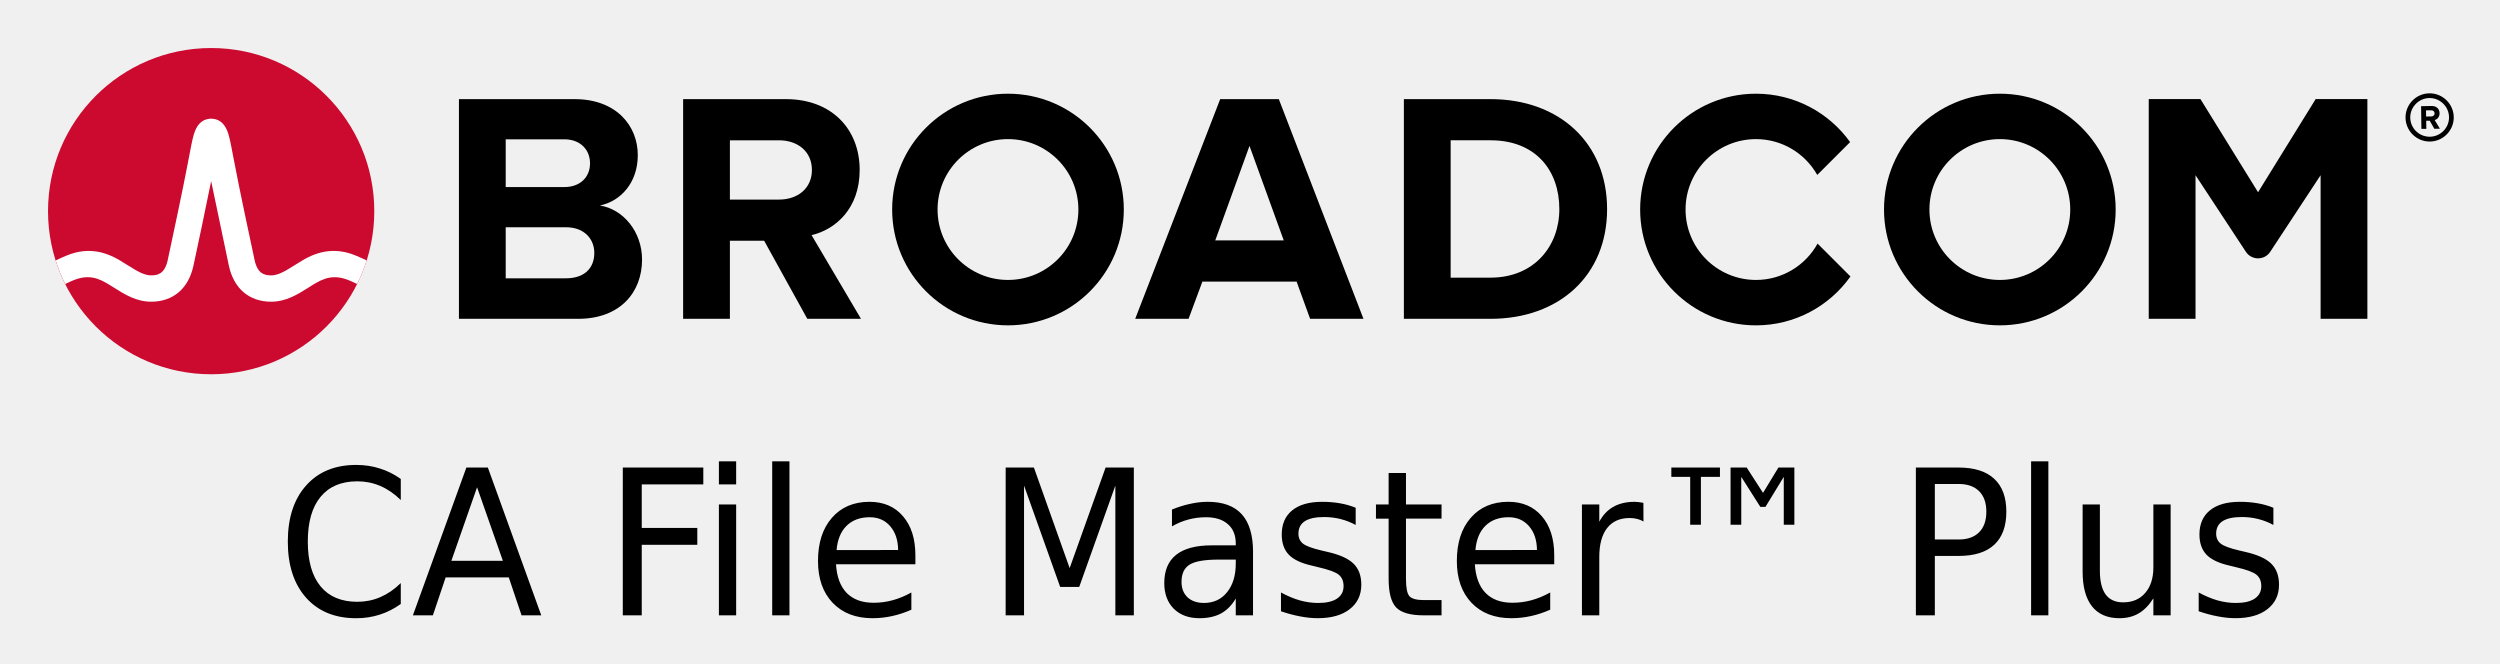
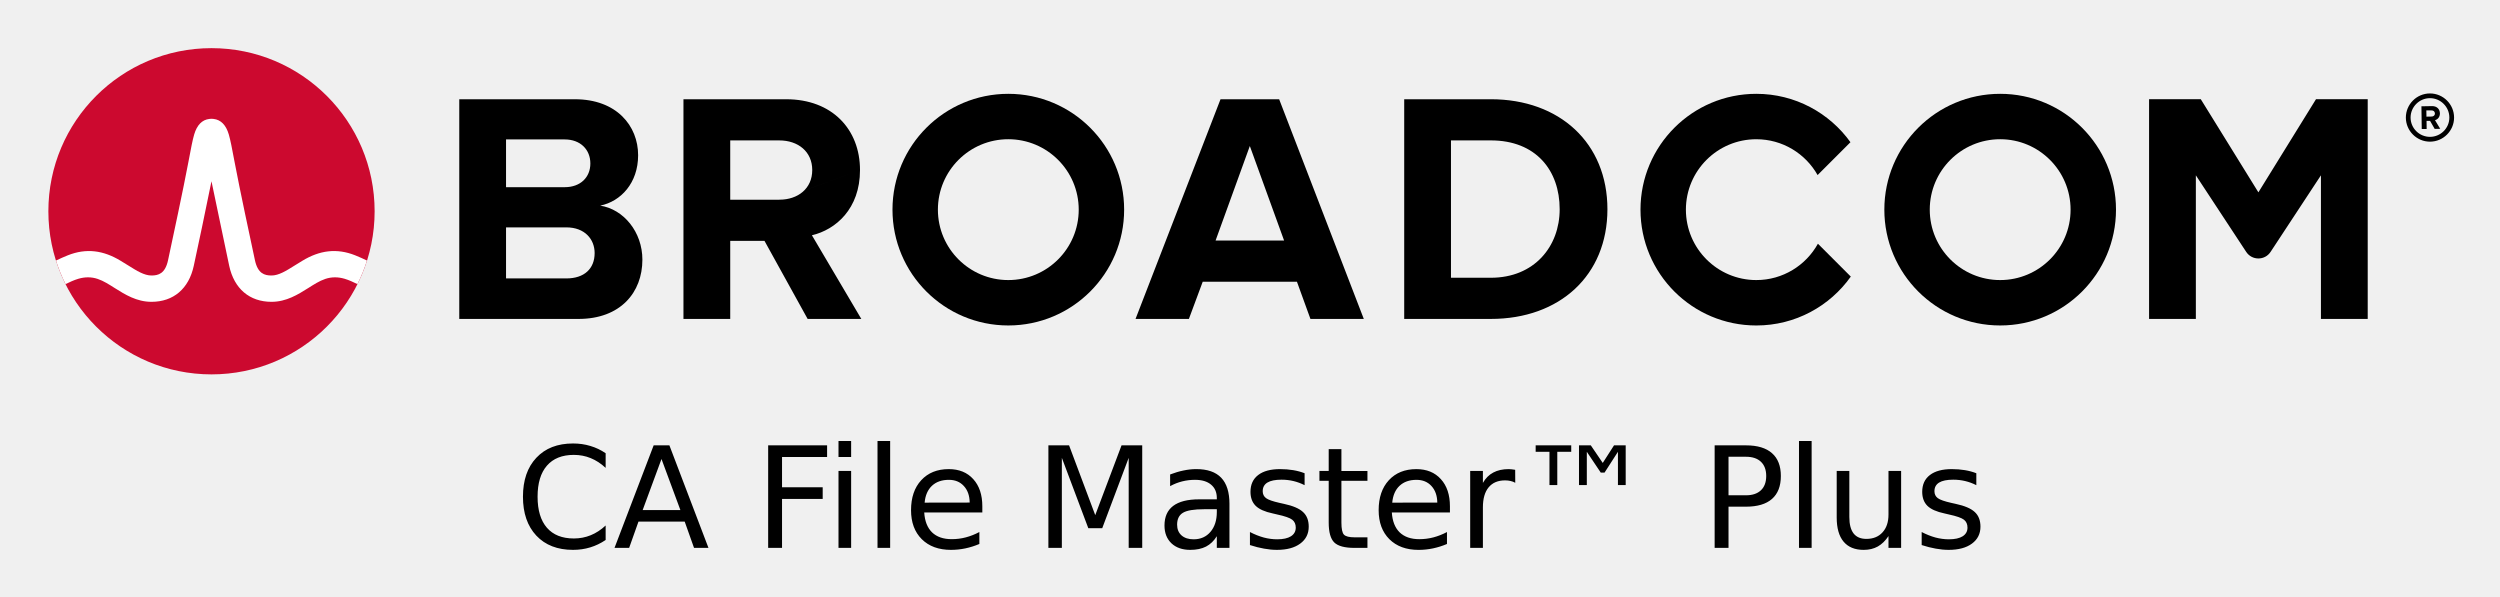
- <svg xmlns="http://www.w3.org/2000/svg" xmlns:xlink="http://www.w3.org/1999/xlink" role="img" viewBox="-4.78 -4.78 248.82 66.07">
-   <path d="M237.037 8.828c-1.06 0-1.93-.86-1.93-1.92s.87-1.93 1.93-1.93 1.93.87 1.93 1.93-.87 1.92-1.93 1.92m0-4.32c-1.32 0-2.4 1.08-2.4 2.4 0 1.32 1.08 2.4 2.4 2.4 1.32 0 2.4-1.08 2.4-2.4 0-1.32-1.08-2.4-2.4-2.4" />
-   <path d="M237.197 6.808l-.51.01-.01-.62h.51c.19-.01.34.11.34.3.01.19-.14.31-.33.31m.83-.32c-.01-.42-.3-.72-.77-.72l-1.07.02.03 2.26h.49l-.01-.81h.35l.46.8.55-.01-.52-.86c.24-.06.49-.28.49-.68M51.551 22.919h-5.999v-13.834h5.835c1.574 0 2.557 1.016 2.557 2.393 0 1.377-.983 2.36-2.557 2.36h-6.67v4h6.834c1.836 0 2.819 1.18 2.819 2.556 0 1.574-1.049 2.525-2.819 2.525m3.376-7.245c2.066-.426 3.771-2.262 3.771-5.015 0-2.918-2.131-5.573-6.295-5.573h-11.506v21.865h11.867c4.163 0 6.359-2.623 6.359-5.901 0-2.754-1.868-5.015-4.196-5.376m17.823-.59h-5.033v4.098h3.558l4.294 7.769h5.343l-4.917-8.327c2.361-.557 4.786-2.622 4.786-6.49m0 0c0-4.065-2.786-7.048-7.343-7.048h-10.228v21.865h4.655v-17.767h4.885c1.869 0 3.278 1.114 3.278 2.95s-1.409 2.95-3.278 2.95m43.421 4.065l3.409-9.408 3.41 9.408zm.492-14.063l-8.458 21.865h5.31l1.377-3.704h9.376l1.344 3.704h5.311l-8.425-21.865zm26.904 17.767h-3.967v-13.67h3.967c4.491 0 6.851 2.983 6.851 6.852 0 3.704-2.524 6.818-6.851 6.818m0-17.767h-8.622v21.865h8.622c6.851 0 11.604-4.327 11.604-10.916s-4.753-10.949-11.604-10.949m82.127-.004l-5.734 9.27-5.734-9.27h-5.146v21.869h4.656v-14.293l5.012 7.622c.574.871 1.851.871 2.424 0l5.013-7.622v14.293h4.656v-21.869z" />
-   <path id="a" d="M95.542 23.082c-3.871 0-7.008-3.138-7.008-7.008 0-3.871 3.137-7.009 7.008-7.009 3.87 0 7.008 3.138 7.008 7.009 0 3.87-3.138 7.008-7.008 7.008m0-18.536c-6.367 0-11.528 5.161-11.528 11.528 0 6.366 5.161 11.527 11.528 11.527 6.366 0 11.528-5.161 11.528-11.527 0-6.367-5.162-11.528-11.528-11.528" />
-   <path d="M176.12 19.465c-1.195 2.156-3.492 3.617-6.132 3.617-3.87 0-7.008-3.138-7.008-7.008 0-3.871 3.138-7.008 7.008-7.008 2.618 0 4.897 1.438 6.1 3.565l3.27-3.269c-2.092-2.915-5.508-4.816-9.37-4.816-6.367 0-11.527 5.161-11.527 11.528 0 6.366 5.16 11.528 11.527 11.528 3.883 0 7.316-1.922 9.404-4.865z" />
-   <use width="100%" height="100%" transform="translate(98.718)" xlink:href="#a" />
-   <ellipse cx="16.236" cy="16.235" fill="#cc092f" rx="16.236" ry="16.235" />
-   <path fill="#fff" d="M30.542 20.621c-1.857-.74-3.557-.492-5.261.541 0 0-.621.379-.807.496-.794.498-1.543.97-2.263.97-.687 0-1.363-.184-1.649-1.513-.446-2.073-1.534-7.167-2.009-9.69-.279-1.483-.432-2.282-.591-2.825-.28-.954-.792-1.473-1.519-1.556 0 0-.114-.016-.207-.016-.092 0-.218.018-.218.018-.72.086-1.229.605-1.507 1.554-.159.543-.312 1.342-.591 2.825-.475 2.523-1.563 7.617-2.009 9.69-.286 1.329-.962 1.513-1.649 1.513-.72 0-1.469-.472-2.263-.97-.186-.117-.808-.496-.808-.496-1.703-1.033-3.404-1.281-5.26-.541-.401.16-.796.339-1.172.52.257.806.577 1.599.95 2.344.411-.202.842-.402 1.282-.532.634-.187 1.284-.197 1.914.014.612.205 1.157.568 1.7.909 1.023.643 2.182 1.372 3.657 1.372 2.186 0 3.72-1.305 4.21-3.581.38-1.764 1.222-5.702 1.763-8.418 0 0 1.386 6.654 1.765 8.418.49 2.276 2.025 3.581 4.211 3.581 1.475 0 2.634-.729 3.657-1.372.543-.341 1.088-.704 1.7-.909.629-.211 1.28-.201 1.914-.014.44.13.87.331 1.281.533.374-.745.693-1.539.95-2.345-.376-.181-.77-.36-1.171-.52" />
-   <path d="M35.109 42.889v2.098q-.953-.936-2.036-1.399-1.074-.463-2.288-.463-2.391 0-3.661 1.547-1.27 1.537-1.27 4.453 0 2.906 1.27 4.453 1.27 1.537 3.661 1.537 1.214 0 2.288-.463 1.083-.463 2.036-1.399v2.079q-.99.709-2.101 1.064-1.102.355-2.335.355-3.166 0-4.987-2.039-1.821-2.049-1.821-5.585 0-3.546 1.821-5.585 1.821-2.049 4.987-2.049 1.252 0 2.354.355 1.111.345 2.083 1.044zm7.593.827l-2.559 7.319h5.127zm-1.065-1.96h2.139L49.09 56.463h-1.961l-1.27-3.773h-6.285L38.303 56.463H36.314zm15.569 0h8.013v1.675h-6.127v4.334h5.529v1.675h-5.529V56.463h-1.887zm9.564 3.674h1.718V56.463h-1.718zm0-4.295h1.718v2.295h-1.718zm5.305 0h1.718V56.463h-1.718zm14.252 9.358v.887h-7.901q.112 1.872 1.065 2.857.962.975 2.671.975.99 0 1.915-.256.934-.256 1.849-.768v1.714q-.925.414-1.896.63-.971.217-1.971.217-2.503 0-3.969-1.537-1.457-1.537-1.457-4.157 0-2.709 1.382-4.295 1.392-1.596 3.745-1.596 2.111 0 3.334 1.438 1.233 1.428 1.233 3.891zm-1.718-.532q-.019-1.487-.794-2.374-.766-.887-2.036-.887-1.438 0-2.307.857-.859.857-.99 2.413zm10.703-8.206h2.811l3.558 10.008 3.577-10.008h2.811V56.463h-1.84V43.549l-3.596 10.087h-1.896l-3.596-10.087V56.463h-1.831zm21.191 9.161q-2.083 0-2.886.502-.803.502-.803 1.714 0 .965.598 1.537.607.561 1.644.561 1.429 0 2.288-1.064.869-1.074.869-2.847v-.404zm3.428-.749V56.463h-1.718v-1.675q-.588 1.005-1.466 1.487-.878.473-2.148.473-1.606 0-2.559-.946-.943-.956-.943-2.551 0-1.862 1.177-2.807 1.186-.946 3.53-.946h2.41v-.177q0-1.251-.785-1.931-.775-.69-2.185-.69-.897 0-1.746.227-.85.227-1.634.68v-1.675q.943-.384 1.831-.571.887-.197 1.728-.197 2.269 0 3.39 1.241 1.121 1.241 1.121 3.763zm10.217-4.413v1.714q-.728-.394-1.513-.591-.785-.197-1.625-.197-1.28 0-1.924.414-.635.414-.635 1.241 0 .63.458.995.458.355 1.84.68l.588.138q1.831.414 2.596 1.172.775.749.775 2.098 0 1.537-1.158 2.433-1.149.896-3.166.896-.841 0-1.756-.177-.906-.167-1.915-.512V54.188q.953.522 1.877.788.925.256 1.831.256 1.214 0 1.868-.433.654-.443.654-1.241 0-.739-.476-1.133-.467-.394-2.064-.758l-.598-.148q-1.597-.355-2.307-1.084-.71-.739-.71-2.019 0-1.556 1.046-2.404 1.046-.847 2.97-.847.953 0 1.793.148.841.148 1.55.443zm5.006-3.458v3.133h3.54v1.409h-3.54v5.989q0 1.35.346 1.734.355.384 1.429.384h1.765V56.463h-1.765q-1.989 0-2.746-.778-.756-.788-.756-2.857v-5.989h-1.261v-1.409h1.261v-3.133zm14.756 8.196v.887h-7.901q.112 1.872 1.065 2.857.962.975 2.671.975.99 0 1.915-.256.934-.256 1.849-.768v1.714q-.925.414-1.896.63-.971.217-1.971.217-2.503 0-3.969-1.537-1.457-1.537-1.457-4.157 0-2.709 1.382-4.295 1.392-1.596 3.745-1.596 2.111 0 3.334 1.438 1.233 1.428 1.233 3.891zm-1.718-.532q-.019-1.487-.794-2.374-.766-.887-2.036-.887-1.438 0-2.307.857-.859.857-.99 2.413zm10.6-2.837q-.29-.177-.635-.256-.336-.089-.747-.089-1.457 0-2.241 1.005-.775.995-.775 2.867v5.812h-1.728V45.43h1.728v1.714q.542-1.005 1.41-1.487.869-.493 2.111-.493.177 0 .392.03.215.02.476.069zm10.273-5.369l1.625 2.522 1.532-2.522h1.588v5.694h-1.055v-4.768l-1.821 2.985h-.514l-1.896-2.985v4.768h-1.065v-5.694zm-2.662 0v.926h-1.896v4.768h-1.065V42.682h-1.877v-.926zm21.387 1.635v5.526h2.372q1.317 0 2.036-.719.719-.719.719-2.049 0-1.32-.719-2.039-.719-.719-2.036-.719zm-1.887-1.635h4.259q2.344 0 3.54 1.123 1.205 1.113 1.205 3.27 0 2.177-1.205 3.29-1.195 1.113-3.54 1.113h-2.372V56.463h-1.887zm11.469-.621h1.718V56.463h-1.718zm5.127 10.974v-6.679h1.718v6.61q0 1.566.579 2.354.579.778 1.737.778 1.392 0 2.195-.936.813-.936.813-2.551v-6.255h1.718V56.463h-1.718v-1.694q-.626 1.005-1.457 1.497-.822.483-1.915.483-1.803 0-2.736-1.182-.934-1.182-.934-3.458zm4.324-6.945zm14.663.591v1.714q-.728-.394-1.513-.591-.785-.197-1.625-.197-1.28 0-1.924.414-.635.414-.635 1.241 0 .63.458.995.458.355 1.84.68l.588.138q1.831.414 2.596 1.172.775.749.775 2.098 0 1.537-1.158 2.433-1.149.896-3.166.896-.841 0-1.756-.177-.906-.167-1.915-.512V54.188q.953.522 1.877.788.925.256 1.831.256 1.214 0 1.868-.433.654-.443.654-1.241 0-.739-.476-1.133-.467-.394-2.064-.758l-.598-.148q-1.597-.355-2.307-1.084-.71-.739-.71-2.019 0-1.556 1.046-2.404 1.046-.847 2.97-.847.953 0 1.793.148.841.148 1.55.443z" />
+ <svg xmlns="http://www.w3.org/2000/svg" xmlns:xlink="http://www.w3.org/1999/xlink" role="img" viewBox="-4.53 -4.53 248.82 59.32">
+   <path d="M237.32 9.09c-1.06 0-1.93-.86-1.93-1.92s.87-1.93 1.93-1.93 1.93.87 1.93 1.93-.87 1.92-1.93 1.92m0-4.32c-1.32 0-2.4 1.08-2.4 2.4 0 1.32 1.08 2.4 2.4 2.4 1.32 0 2.4-1.08 2.4-2.4 0-1.32-1.08-2.4-2.4-2.4" />
+   <path d="M237.48 7.07l-.51.01-.01-.62h.51c.19-.01.34.11.34.3.01.19-.14.31-.33.31m.83-.32c-.01-.42-.3-.72-.77-.72l-1.07.02.03 2.26h.49l-.01-.81h.35l.46.8.55-.01-.52-.86c.24-.06.49-.28.49-.68M51.834 23.18h-5.999V9.347h5.835c1.574 0 2.557 1.016 2.557 2.393 0 1.377-.983 2.36-2.557 2.36H45v4h6.834c1.836 0 2.819 1.18 2.819 2.556 0 1.574-1.049 2.525-2.819 2.525m3.376-7.245c2.066-.426 3.771-2.262 3.771-5.015 0-2.918-2.131-5.573-6.295-5.573h-11.506v21.865h11.867c4.163 0 6.359-2.623 6.359-5.901 0-2.754-1.868-5.015-4.196-5.376m17.823-.59H68v4.098h3.558l4.294 7.769h5.343l-4.917-8.327c2.361-.557 4.786-2.622 4.786-6.49m0 0c0-4.065-2.786-7.048-7.343-7.048h-10.228v21.865h4.655V9.445h4.885c1.869 0 3.278 1.114 3.278 2.95s-1.409 2.95-3.278 2.95m43.421 4.065l3.409-9.408 3.41 9.408zm.492-14.063l-8.458 21.865h5.31l1.377-3.704h9.376l1.344 3.704h5.311l-8.425-21.865zm26.904 17.767h-3.967v-13.67h3.967c4.491 0 6.851 2.983 6.851 6.852 0 3.704-2.524 6.818-6.851 6.818m0-17.767h-8.622v21.865h8.622c6.851 0 11.604-4.327 11.604-10.916s-4.753-10.949-11.604-10.949m82.127-.004l-5.734 9.27-5.734-9.27h-5.146v21.869h4.656v-14.293l5.012 7.622c.574.871 1.851.871 2.424 0l5.013-7.622v14.293h4.656V5.343z" />
+   <path id="a" d="M95.825 23.344c-3.871 0-7.008-3.138-7.008-7.008 0-3.871 3.137-7.009 7.008-7.009 3.87 0 7.008 3.138 7.008 7.009 0 3.87-3.138 7.008-7.008 7.008m0-18.536c-6.367 0-11.528 5.161-11.528 11.528 0 6.366 5.161 11.527 11.528 11.527 6.366 0 11.528-5.161 11.528-11.527 0-6.367-5.162-11.528-11.528-11.528" />
+   <path d="M176.404 19.727c-1.195 2.156-3.492 3.617-6.132 3.617-3.87 0-7.008-3.138-7.008-7.008 0-3.871 3.138-7.008 7.008-7.008 2.618 0 4.897 1.438 6.1 3.565l3.27-3.269c-2.092-2.915-5.508-4.816-9.37-4.816-6.367 0-11.527 5.161-11.527 11.528 0 6.366 5.16 11.528 11.527 11.528 3.883 0 7.316-1.922 9.404-4.865z" />
+   <use transform="translate(98.718)" xlink:href="#a" />
+   <ellipse cx="16.52" cy="16.497" fill="#cc092f" rx="16.236" ry="16.235" />
+   <path fill="#fff" d="M30.825 20.883c-1.857-.74-3.557-.492-5.261.541 0 0-.621.379-.807.496-.794.498-1.543.97-2.263.97-.687 0-1.363-.184-1.649-1.513-.446-2.073-1.534-7.167-2.009-9.69-.279-1.483-.432-2.282-.591-2.825-.28-.954-.792-1.473-1.519-1.556 0 0-.114-.016-.207-.016-.092 0-.218.018-.218.018-.72.086-1.229.605-1.507 1.554-.159.543-.312 1.342-.591 2.825-.475 2.523-1.563 7.617-2.009 9.69-.286 1.329-.962 1.513-1.649 1.513-.72 0-1.469-.472-2.263-.97-.186-.117-.808-.496-.808-.496-1.703-1.033-3.404-1.281-5.26-.541-.401.16-.796.339-1.172.52.257.806.577 1.599.95 2.344.411-.202.842-.402 1.282-.532.634-.187 1.284-.197 1.914.014.612.205 1.157.568 1.7.909 1.023.643 2.182 1.372 3.657 1.372 2.186 0 3.72-1.305 4.21-3.581.38-1.764 1.222-5.702 1.763-8.418 0 0 1.386 6.654 1.765 8.418.49 2.276 2.025 3.581 4.211 3.581 1.475 0 2.634-.729 3.657-1.372.543-.341 1.088-.704 1.7-.909.629-.211 1.28-.201 1.914-.014.44.13.87.331 1.281.533.374-.745.693-1.539.95-2.345-.376-.181-.77-.36-1.171-.52" />
+   <path d="M55.749 40.58v1.456q-.697-.649-1.49-.971-.786-.321-1.675-.321-1.75 0-2.68 1.073-.93 1.066-.93 3.09 0 2.017.93 3.09.93 1.066 2.68 1.066.889 0 1.675-.321.793-.321 1.49-.971v1.442q-.725.492-1.538.738-.807.246-1.709.246-2.317 0-3.65-1.415-1.333-1.422-1.333-3.876 0-2.461 1.333-3.876 1.333-1.422 3.65-1.422.916 0 1.723.246.813.239 1.524.725zm5.558.574l-1.873 5.079h3.753zm-.779-1.36h1.565L65.982 50h-1.436l-.93-2.618H59.017L58.087 50h-1.456zm11.396 0h5.865v1.162H73.304v3.008h4.047v1.162H73.304V50h-1.381zm7 2.55h1.258V50h-1.258zm0-2.98h1.258v1.593h-1.258zm3.883 0h1.258V50h-1.258zm10.432 6.494v.615h-5.783q.082 1.299.779 1.982.704.677 1.955.677.725 0 1.401-.178.684-.178 1.354-.533v1.189q-.677.287-1.388.438-.711.15-1.442.15-1.832 0-2.905-1.066-1.066-1.066-1.066-2.885 0-1.88 1.012-2.98 1.019-1.107 2.741-1.107 1.545 0 2.44.998.902.991.902 2.7zm-1.258-.369q-.014-1.032-.581-1.647-.561-.615-1.49-.615-1.053 0-1.688.595-.629.595-.725 1.675zm7.834-5.694h2.058l2.604 6.945 2.618-6.945h2.058V50h-1.347v-8.962l-2.632 7h-1.388l-2.632-7V50h-1.34zm15.511 6.357q-1.524 0-2.112.349-.588.349-.588 1.189 0 .67.438 1.066.444.39 1.203.39 1.046 0 1.675-.738.636-.745.636-1.976v-.28zm2.509-.52V50h-1.258v-1.162q-.431.697-1.073 1.032-.643.328-1.572.328-1.176 0-1.873-.656-.69-.663-.69-1.77 0-1.292.861-1.948.868-.656 2.584-.656h1.764v-.123q0-.868-.574-1.34-.567-.479-1.6-.479-.656 0-1.278.157-.622.157-1.196.472v-1.162q.69-.267 1.34-.397.649-.137 1.265-.137 1.661 0 2.481.861.82.861.82 2.611zm7.479-3.062v1.189q-.533-.273-1.107-.41-.574-.137-1.189-.137-.937 0-1.408.287-.465.287-.465.861 0 .438.335.69.335.246 1.347.472l.431.096q1.34.287 1.9.813.567.52.567 1.456 0 1.066-.848 1.688-.841.622-2.317.622-.615 0-1.285-.123-.663-.116-1.401-.355V48.421q.697.362 1.374.547.677.178 1.34.178.889 0 1.367-.301.479-.308.479-.861 0-.513-.349-.786-.342-.273-1.511-.526l-.438-.103q-1.169-.246-1.688-.752-.52-.513-.52-1.401 0-1.08.766-1.668.766-.588 2.174-.588.697 0 1.312.103.615.103 1.135.308zm3.664-2.399v2.174h2.591v.978h-2.591v4.156q0 .937.253 1.203.26.267 1.046.267h1.292V50h-1.292q-1.456 0-2.01-.54-.554-.547-.554-1.982v-4.156h-.923v-.978h.923v-2.174zm10.801 5.688v.615h-5.783q.082 1.299.779 1.982.704.677 1.955.677.725 0 1.401-.178.684-.178 1.354-.533v1.189q-.677.287-1.388.438-.711.15-1.442.15-1.832 0-2.905-1.066-1.066-1.066-1.066-2.885 0-1.88 1.012-2.98 1.019-1.107 2.741-1.107 1.545 0 2.44.998.902.991.902 2.7zm-1.258-.369q-.014-1.032-.581-1.647-.561-.615-1.49-.615-1.053 0-1.688.595-.629.595-.725 1.675zm7.759-1.969q-.212-.123-.465-.178-.246-.062-.547-.062-1.066 0-1.641.697-.567.69-.567 1.989V50h-1.265v-7.656h1.265v1.189q.396-.697 1.032-1.032.636-.342 1.545-.342.13 0 .287.021.157.014.349.048zm7.52-3.726l1.189 1.75 1.121-1.75h1.162v3.951h-.772v-3.309l-1.333 2.071h-.376l-1.388-2.071v3.309h-.779v-3.951zm-1.948 0v.643h-1.388v3.309h-.779v-3.309h-1.374v-.643zm15.654 1.135v3.835h1.736q.964 0 1.49-.499.526-.499.526-1.422 0-.916-.526-1.415-.526-.499-1.49-.499zm-1.381-1.135h3.117q1.716 0 2.591.779.882.772.882 2.27 0 1.511-.882 2.283-.875.772-2.591.772h-1.736V50h-1.381zm8.395-.431h1.258V50h-1.258zm3.753 7.615v-4.635h1.258v4.587q0 1.087.424 1.634.424.54 1.271.54 1.019 0 1.606-.649.595-.649.595-1.771v-4.341h1.258V50h-1.258v-1.176q-.458.697-1.066 1.039-.602.335-1.401.335-1.319 0-2.003-.82-.684-.82-.684-2.399zm3.165-4.819zm10.732.41v1.189q-.533-.273-1.107-.41-.574-.137-1.189-.137-.937 0-1.408.287-.465.287-.465.861 0 .438.335.69.335.246 1.347.472l.431.096q1.34.287 1.9.813.567.52.567 1.456 0 1.066-.848 1.688-.841.622-2.317.622-.615 0-1.285-.123-.663-.116-1.401-.355V48.421q.697.362 1.374.547.677.178 1.34.178.889 0 1.367-.301.479-.308.479-.861 0-.513-.349-.786-.342-.273-1.511-.526l-.438-.103q-1.169-.246-1.688-.752-.52-.513-.52-1.401 0-1.08.766-1.668.766-.588 2.174-.588.697 0 1.312.103.615.103 1.135.308z" text-anchor="middle" />
</svg>
